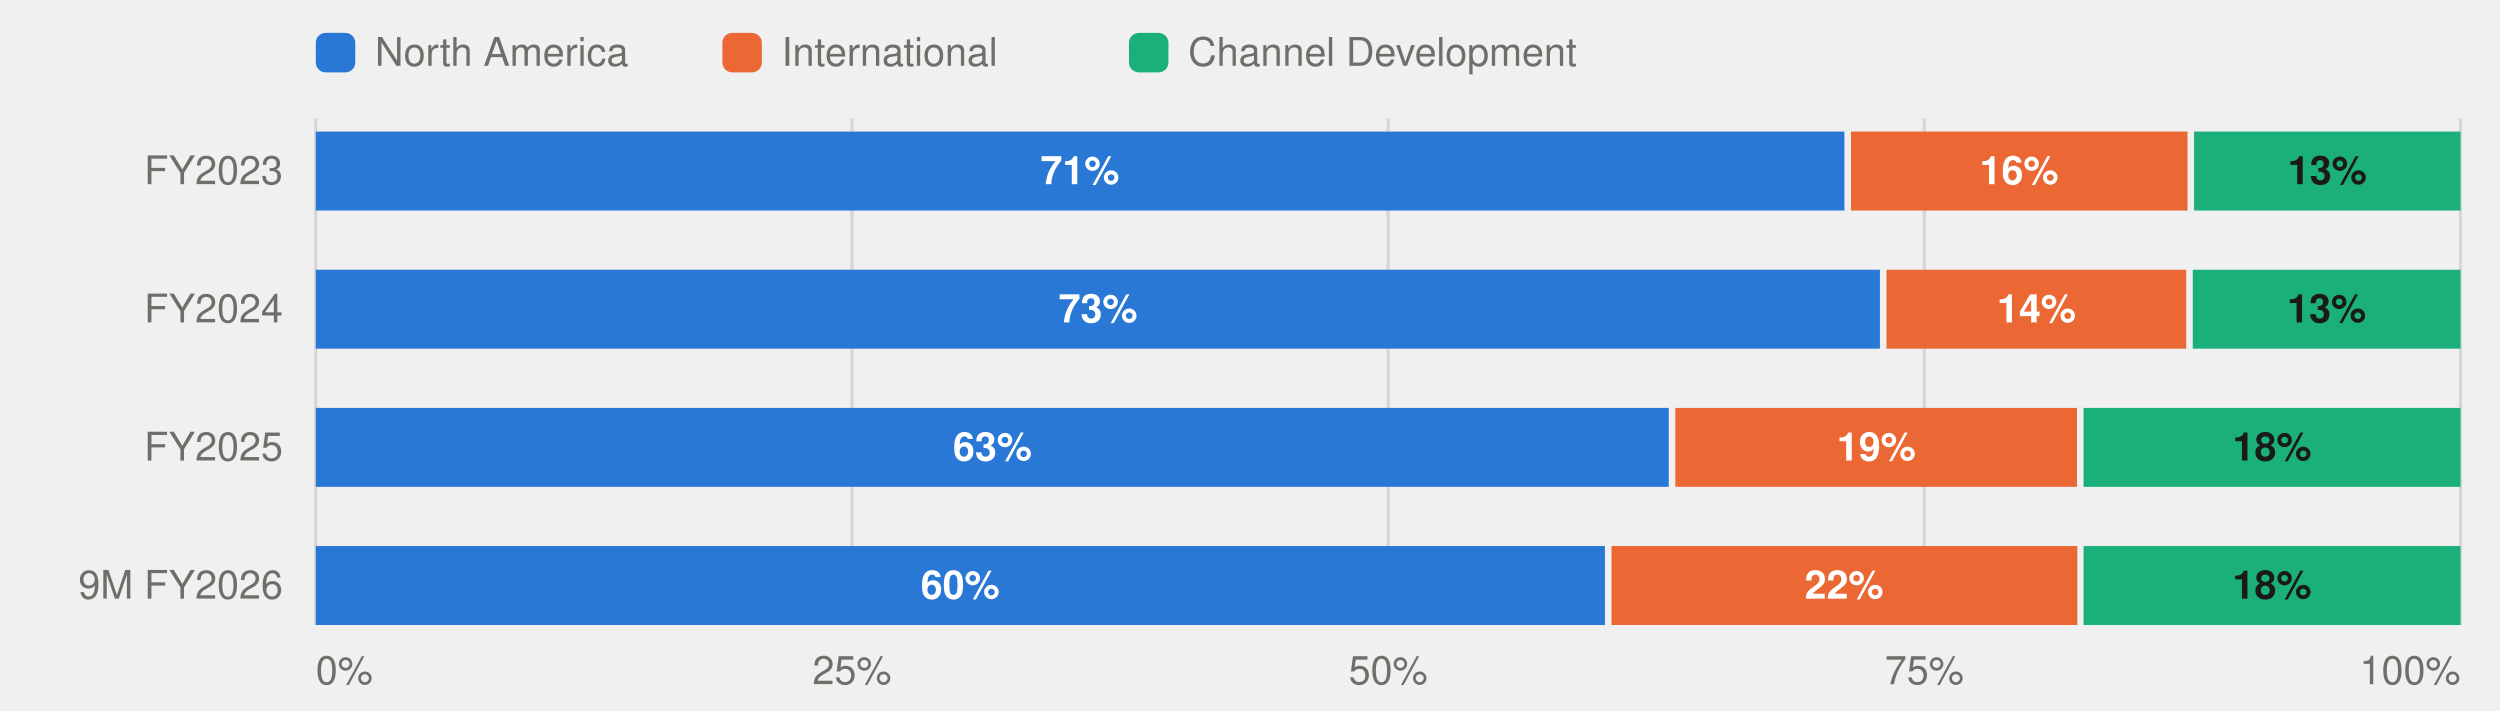
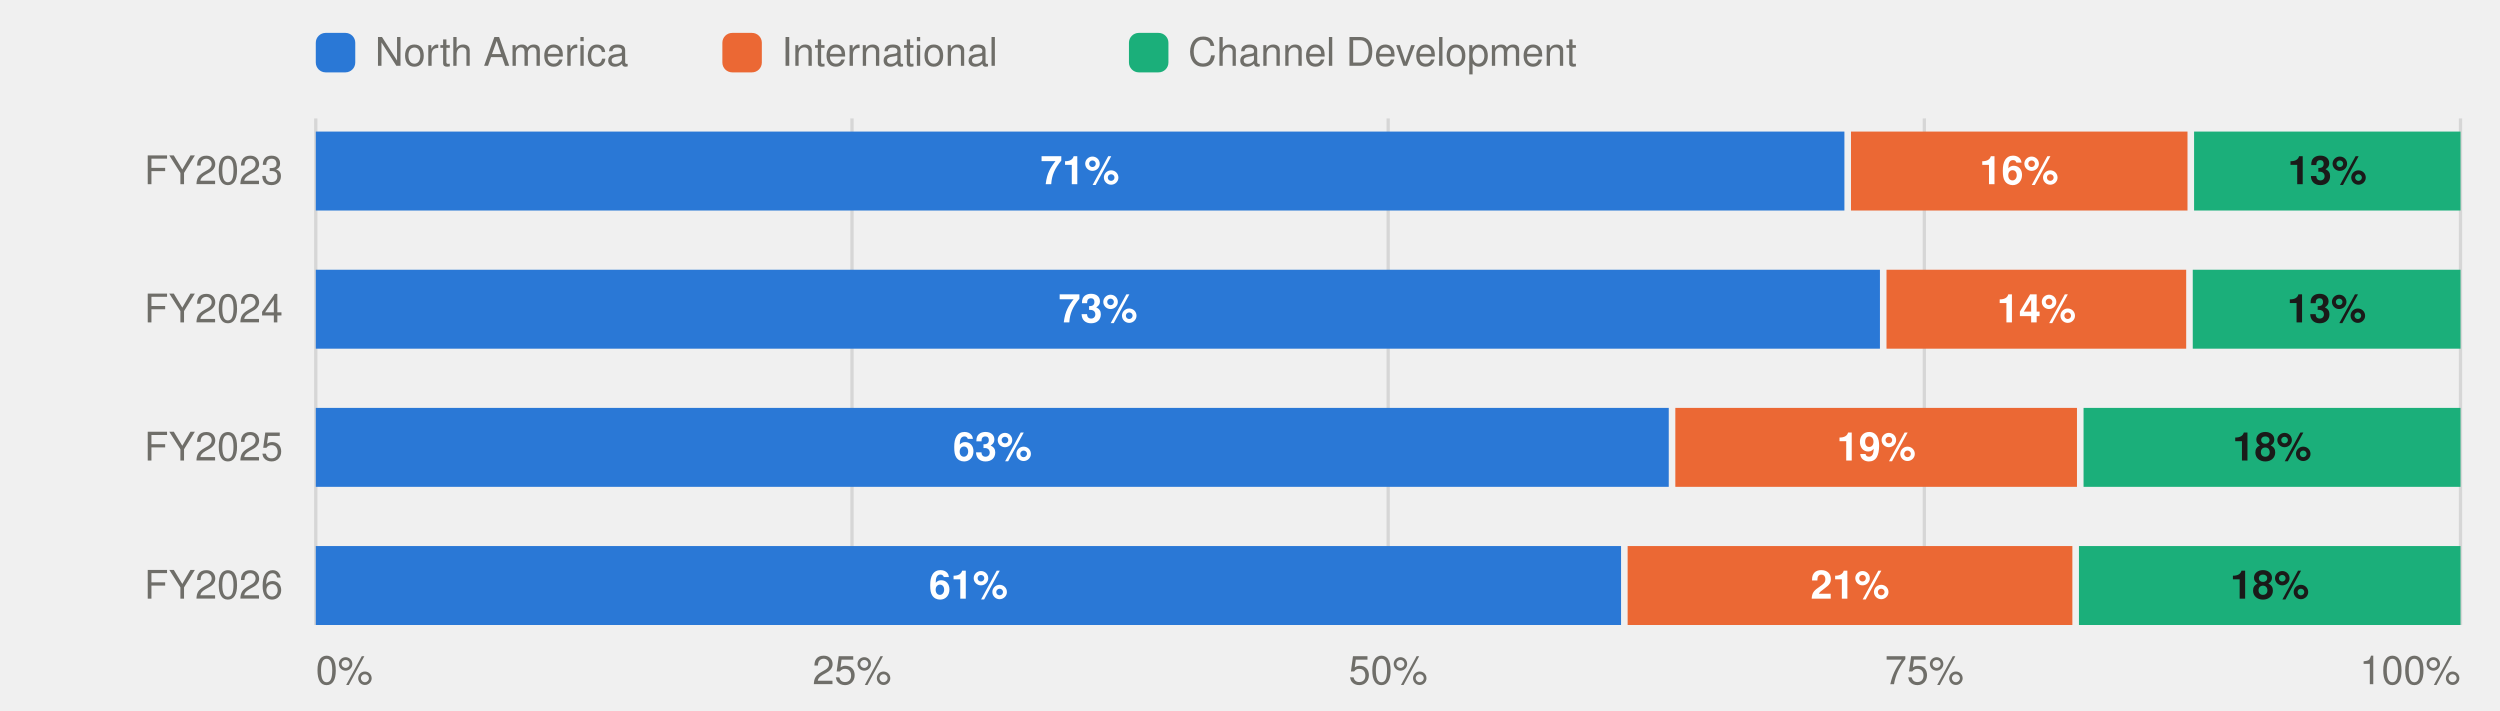
<svg xmlns="http://www.w3.org/2000/svg" viewBox="0 0 760 216" width="760" height="216" font-family="system-ui,-apple-system,'Segoe UI',Helvetica,Arial,sans-serif" font-size="12">
  <rect x="96" y="10" width="12" height="12" rx="3" fill="#2a78d6" />
  <text x="114" y="20" fill="#6f6e69">North America</text>
  <rect x="219.6" y="10" width="12" height="12" rx="3" fill="#eb6834" />
  <text x="237.6" y="20" fill="#6f6e69">International</text>
  <rect x="343.2" y="10" width="12" height="12" rx="3" fill="#1baf7a" />
  <text x="361.2" y="20" fill="#6f6e69">Channel Development</text>
  <line x1="96.0" x2="96.0" y1="36" y2="190" stroke="#8a8a8a" stroke-opacity="0.25" />
  <text x="96.0" y="208" text-anchor="start" fill="#6f6e69">0%</text>
  <line x1="259.0" x2="259.0" y1="36" y2="190" stroke="#8a8a8a" stroke-opacity="0.25" />
  <text x="259.0" y="208" text-anchor="middle" fill="#6f6e69">25%</text>
  <line x1="422.0" x2="422.0" y1="36" y2="190" stroke="#8a8a8a" stroke-opacity="0.25" />
  <text x="422.0" y="208" text-anchor="middle" fill="#6f6e69">50%</text>
  <line x1="585.0" x2="585.0" y1="36" y2="190" stroke="#8a8a8a" stroke-opacity="0.25" />
  <text x="585.0" y="208" text-anchor="middle" fill="#6f6e69">75%</text>
  <line x1="748.0" x2="748.0" y1="36" y2="190" stroke="#8a8a8a" stroke-opacity="0.25" />
  <text x="748.0" y="208" text-anchor="end" fill="#6f6e69">100%</text>
  <text x="86" y="56.0" text-anchor="end" fill="#6f6e69">FY2023</text>
  <rect x="96.0" y="40" width="464.7" height="24" fill="#2a78d6" />
  <text x="328.3" y="56.0" text-anchor="middle" fill="#ffffff" font-weight="600">71%</text>
  <rect x="562.7" y="40" width="102.3" height="24" fill="#eb6834" />
  <text x="613.8" y="56.0" text-anchor="middle" fill="#ffffff" font-weight="600">16%</text>
  <rect x="667.0" y="40" width="81.0" height="24" fill="#1baf7a" />
  <text x="707.5" y="56.0" text-anchor="middle" fill="#1a1a19" font-weight="600">13%</text>
  <text x="86" y="98.0" text-anchor="end" fill="#6f6e69">FY2024</text>
  <rect x="96.0" y="82" width="475.5" height="24" fill="#2a78d6" />
  <text x="333.8" y="98.0" text-anchor="middle" fill="#ffffff" font-weight="600">73%</text>
  <rect x="573.5" y="82" width="91.1" height="24" fill="#eb6834" />
  <text x="619.1" y="98.0" text-anchor="middle" fill="#ffffff" font-weight="600">14%</text>
  <rect x="666.6" y="82" width="81.4" height="24" fill="#1baf7a" />
  <text x="707.3" y="98.0" text-anchor="middle" fill="#1a1a19" font-weight="600">13%</text>
  <text x="86" y="140.0" text-anchor="end" fill="#6f6e69">FY2025</text>
  <rect x="96.0" y="124" width="411.3" height="24" fill="#2a78d6" />
  <text x="301.7" y="140.0" text-anchor="middle" fill="#ffffff" font-weight="600">63%</text>
  <rect x="509.3" y="124" width="122.1" height="24" fill="#eb6834" />
  <text x="570.4" y="140.0" text-anchor="middle" fill="#ffffff" font-weight="600">19%</text>
  <rect x="633.4" y="124" width="114.6" height="24" fill="#1baf7a" />
  <text x="690.7" y="140.0" text-anchor="middle" fill="#1a1a19" font-weight="600">18%</text>
-   <text x="86" y="182.0" text-anchor="end" fill="#6f6e69">9M FY2026</text>
-   <rect x="96.0" y="166" width="391.9" height="24" fill="#2a78d6" />
-   <text x="291.9" y="182.0" text-anchor="middle" fill="#ffffff" font-weight="600">60%</text>
-   <rect x="489.9" y="166" width="141.6" height="24" fill="#eb6834" />
-   <text x="560.6" y="182.0" text-anchor="middle" fill="#ffffff" font-weight="600">22%</text>
-   <rect x="633.4" y="166" width="114.6" height="24" fill="#1baf7a" />
-   <text x="690.7" y="182.0" text-anchor="middle" fill="#1a1a19" font-weight="600">18%</text>
+   <text x="86" y="182.0" text-anchor="end" fill="#6f6e69">FY2026</text>
+   <rect x="96.0" y="166" width="396.8" height="24" fill="#2a78d6" />
+   <text x="294.4" y="182.0" text-anchor="middle" fill="#ffffff" font-weight="600">61%</text>
+   <rect x="494.8" y="166" width="135.2" height="24" fill="#eb6834" />
+   <text x="562.4" y="182.0" text-anchor="middle" fill="#ffffff" font-weight="600">21%</text>
+   <rect x="632.0" y="166" width="116.0" height="24" fill="#1baf7a" />
+   <text x="690.0" y="182.0" text-anchor="middle" fill="#1a1a19" font-weight="600">18%</text>
</svg>
